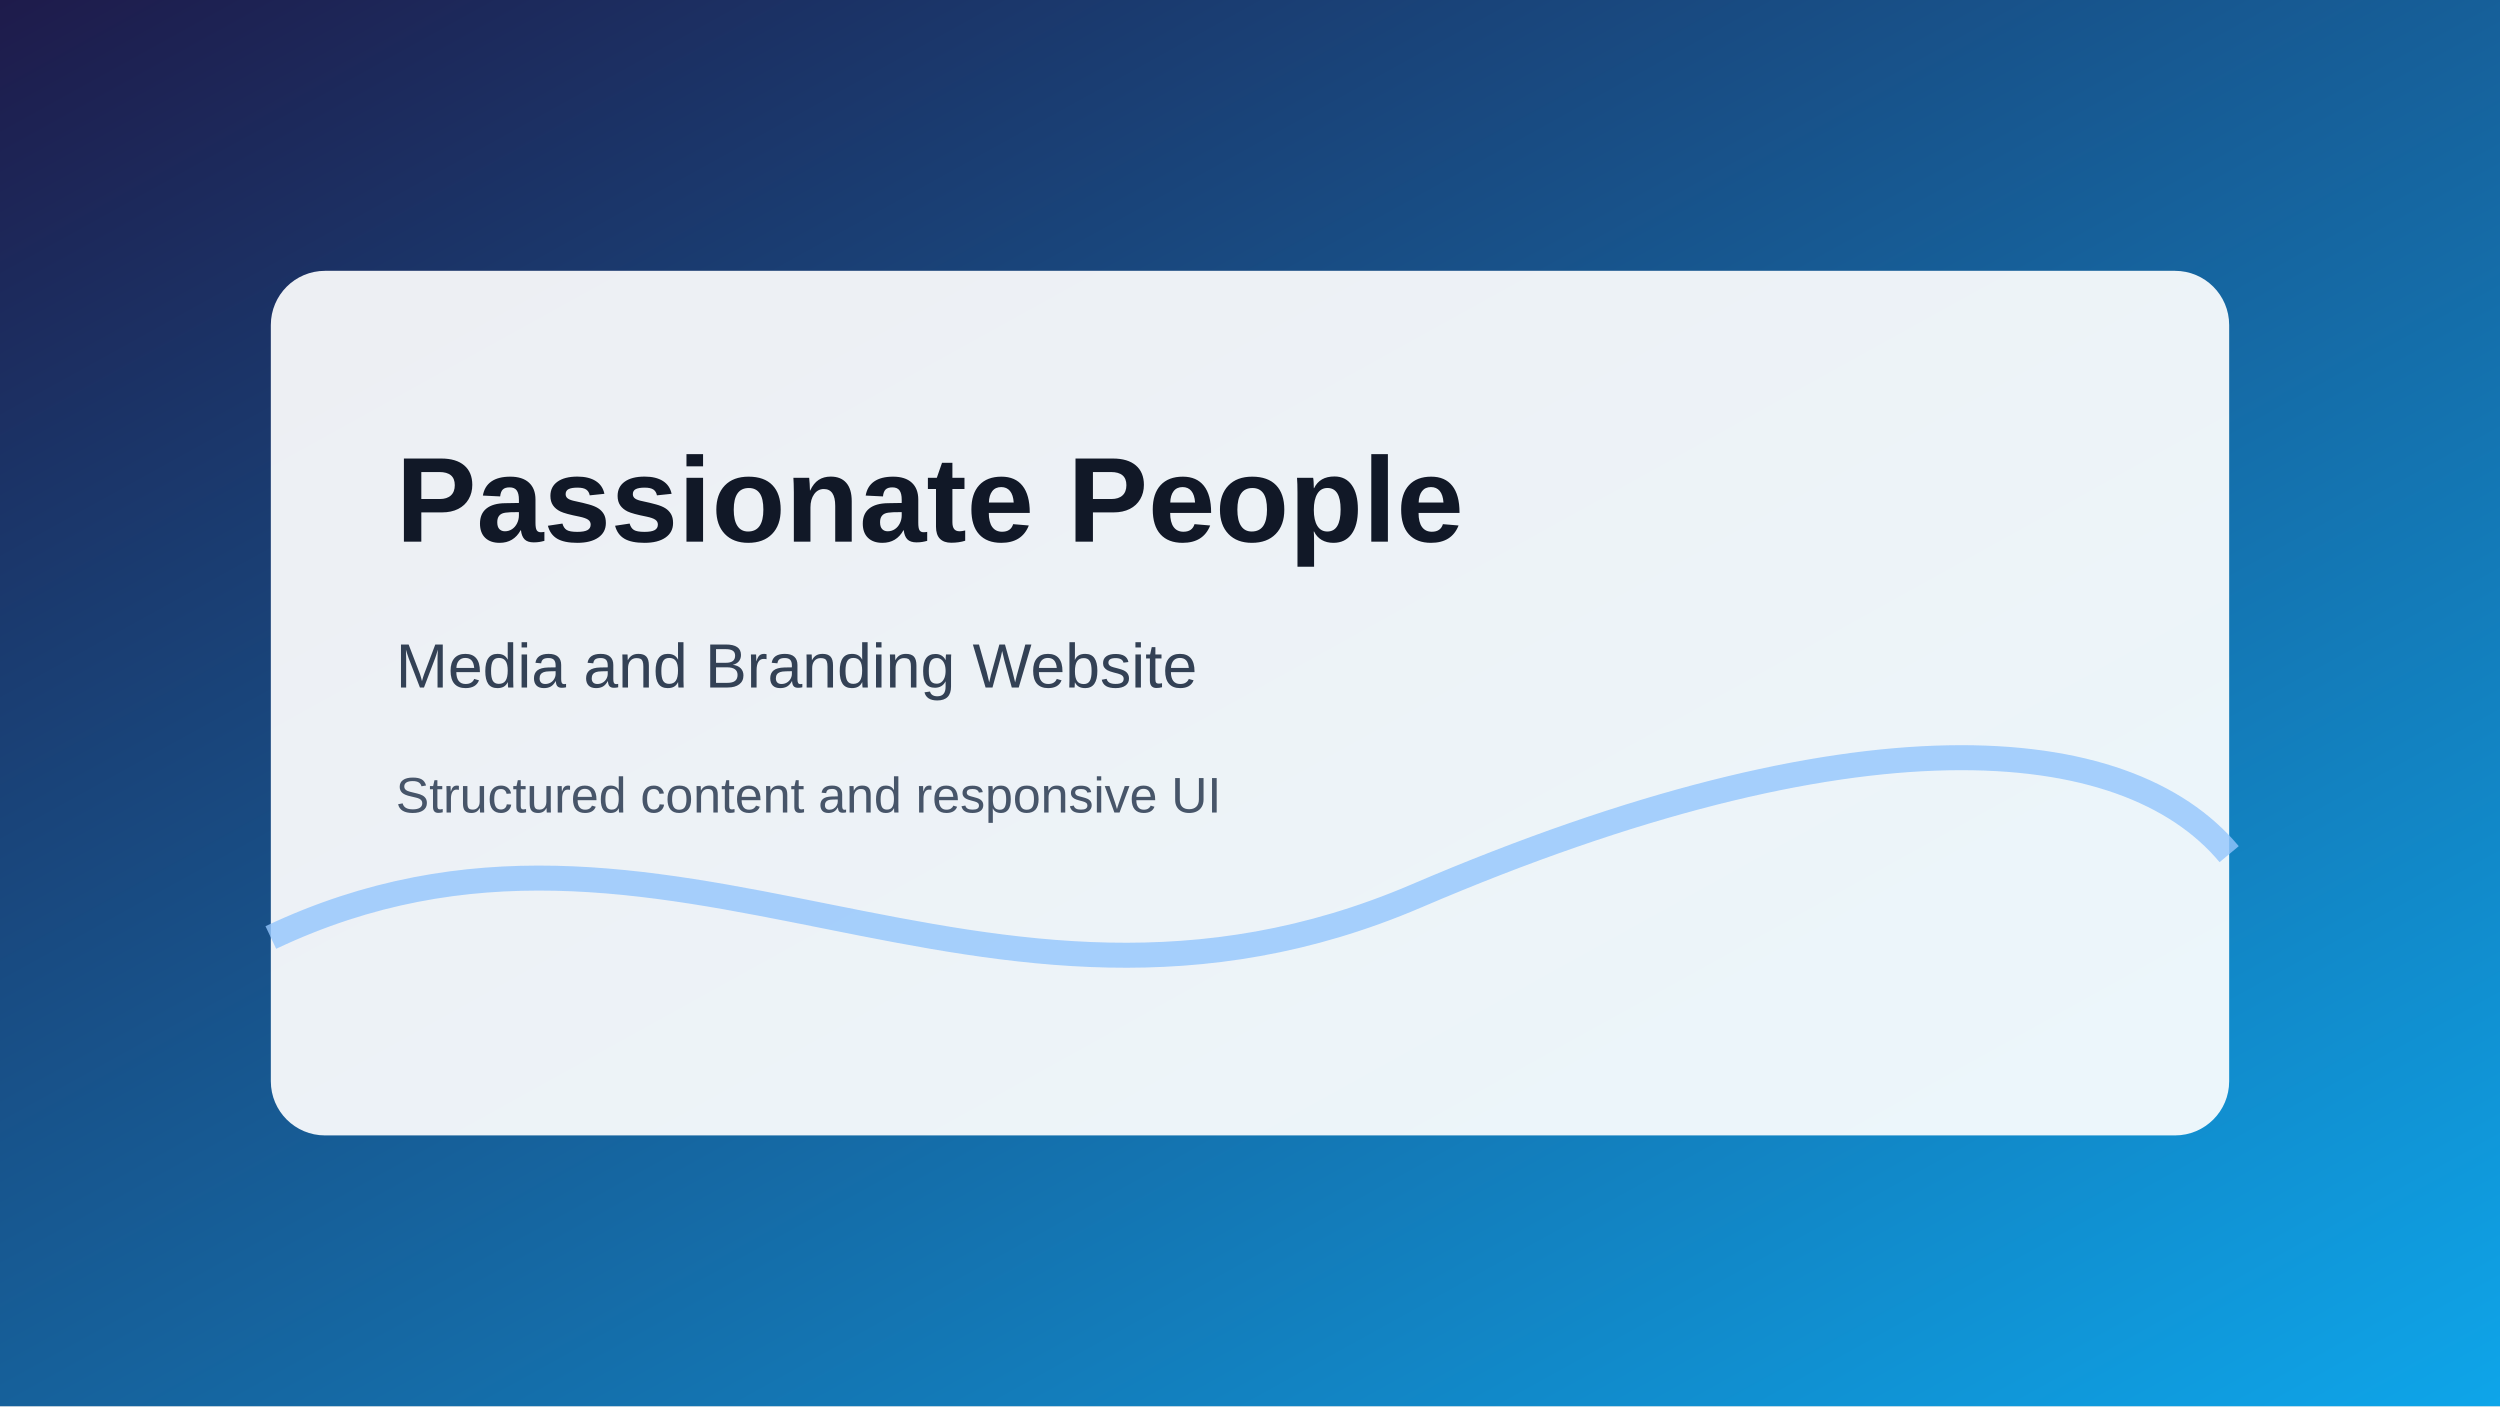
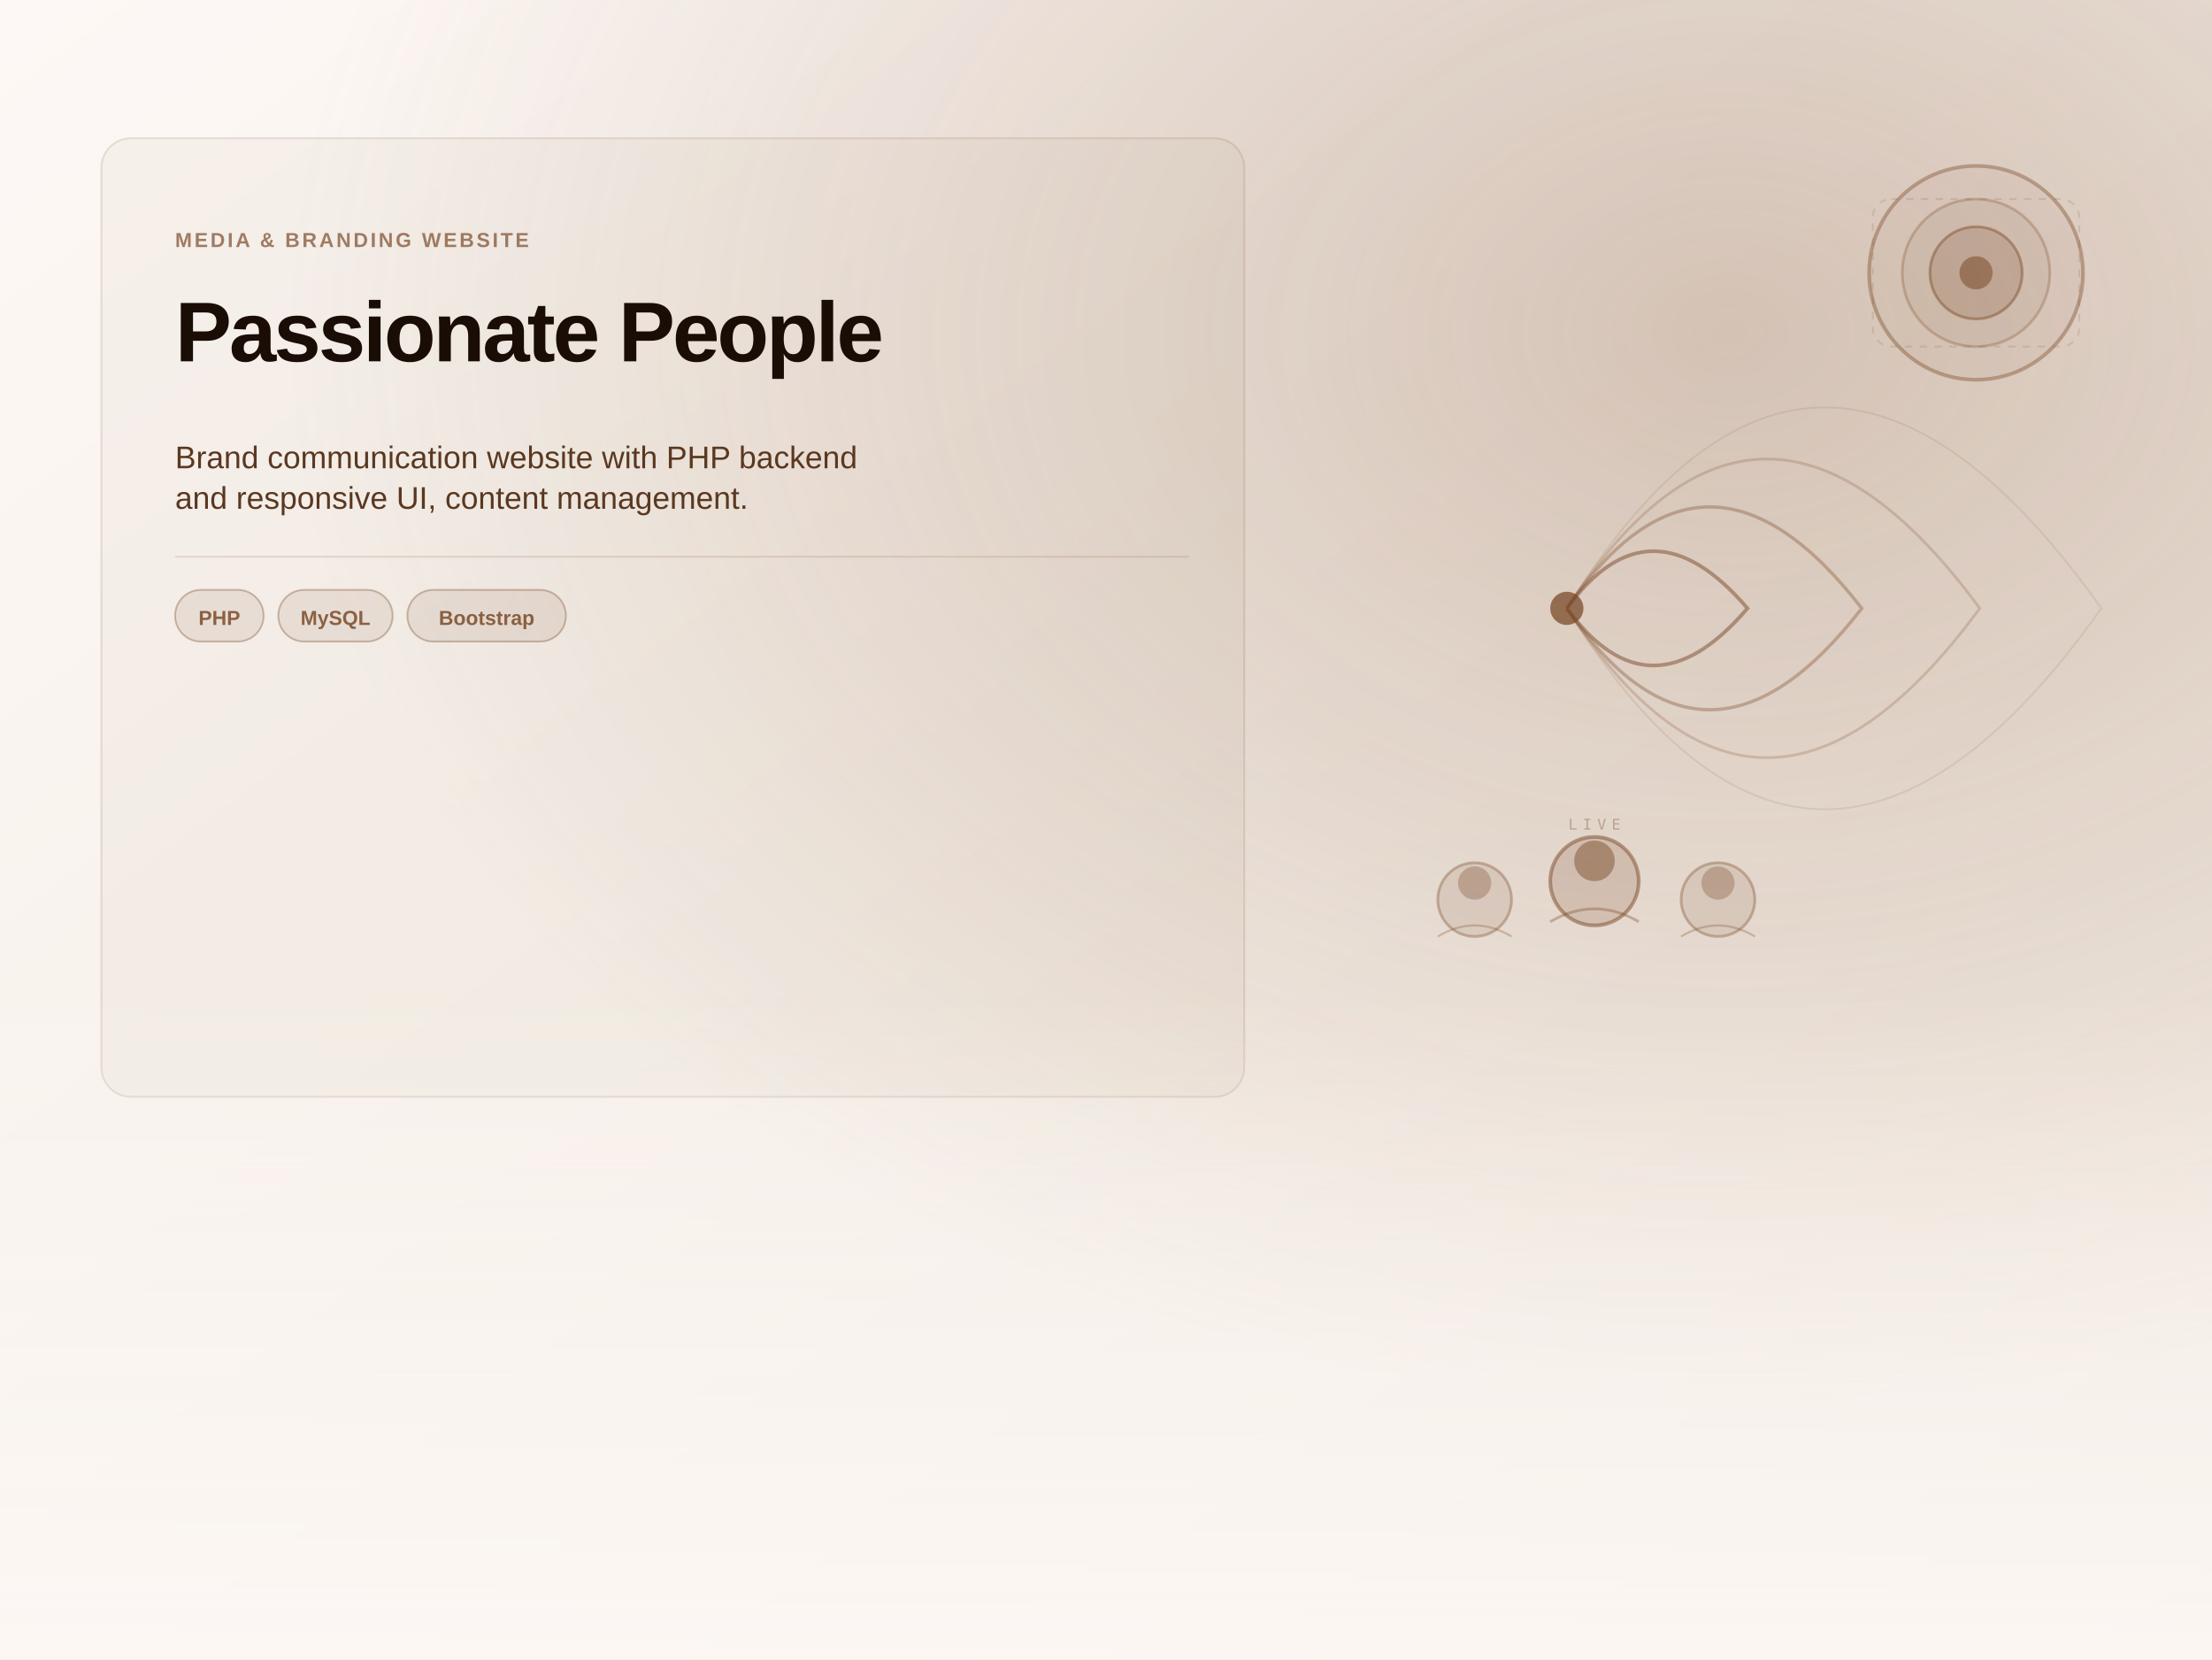
- <svg xmlns="http://www.w3.org/2000/svg" width="1200" height="675" viewBox="0 0 1200 675" role="img" aria-labelledby="t d">
+ <svg xmlns="http://www.w3.org/2000/svg" viewBox="0 0 1200 900" role="img">
  <defs>
-     <linearGradient id="g" x1="0" y1="0" x2="1" y2="1">
-       <stop offset="0%" stop-color="#1e1b4b" />
-       <stop offset="100%" stop-color="#0ea5e9" />
+     <linearGradient id="bg" x1="0" y1="0" x2="1" y2="1">
+       <stop offset="0%" stop-color="#fdf8f5" />
+       <stop offset="100%" stop-color="#f0e8df" />
+     </linearGradient>
+     <radialGradient id="gl" cx="78%" cy="20%" r="65%">
+       <stop offset="0%" stop-color="#7b4b2a" stop-opacity="0.28" />
+       <stop offset="100%" stop-color="#7b4b2a" stop-opacity="0" />
+     </radialGradient>
+     <linearGradient id="fd" x1="0" y1="0" x2="0" y2="1">
+       <stop offset="0%" stop-color="#fdf8f5" stop-opacity="0" />
+       <stop offset="100%" stop-color="#fdf8f5" stop-opacity="0.88" />
    </linearGradient>
  </defs>
-   <rect width="1200" height="675" fill="url(#g)" />
-   <rect x="130" y="130" width="940" height="415" rx="26" fill="#ffffff" opacity="0.92" />
-   <path d="M130 450 C320 360, 470 520, 680 430 S1020 350, 1070 410" fill="none" stroke="#93c5fd" stroke-width="12" opacity="0.8" />
-   <text x="190" y="260" fill="#111827" font-family="Segoe UI, Arial, sans-serif" font-size="58" font-weight="700">Passionate People</text>
-   <text x="190" y="330" fill="#334155" font-family="Segoe UI, Arial, sans-serif" font-size="30">Media and Branding Website</text>
-   <text x="190" y="390" fill="#475569" font-family="Segoe UI, Arial, sans-serif" font-size="24">Structured content and responsive UI</text>
+   <rect width="1200" height="900" fill="url(#bg)" />
+   <rect width="1200" height="900" fill="url(#gl)" />
+   <circle cx="850" cy="330" r="9" fill="#7b4b2a" fill-opacity="0.75" />
+   <path d="M 850,330 Q 895,268 948,330 Q 895,392 850,330" fill="none" stroke="#7b4b2a" stroke-width="2" stroke-opacity="0.5" />
+   <path d="M 850,330 Q 925,220 1010,330 Q 925,440 850,330" fill="none" stroke="#7b4b2a" stroke-width="1.8" stroke-opacity="0.35" />
+   <path d="M 850,330 Q 955,168 1074,330 Q 955,492 850,330" fill="none" stroke="#7b4b2a" stroke-width="1.5" stroke-opacity="0.22" />
+   <path d="M 850,330 Q 985,112 1140,330 Q 985,548 850,330" fill="none" stroke="#7b4b2a" stroke-width="1" stroke-opacity="0.12" />
+   <circle cx="1072" cy="148" r="58" fill="#7b4b2a" fill-opacity="0.05" stroke="#7b4b2a" stroke-opacity="0.4" stroke-width="2" />
+   <circle cx="1072" cy="148" r="40" fill="#7b4b2a" fill-opacity="0.08" stroke="#7b4b2a" stroke-opacity="0.28" stroke-width="1.5" />
+   <circle cx="1072" cy="148" r="25" fill="#7b4b2a" fill-opacity="0.18" stroke="#7b4b2a" stroke-opacity="0.45" stroke-width="1.5" />
+   <circle cx="1072" cy="148" r="9" fill="#7b4b2a" fill-opacity="0.55" />
+   <rect x="1016" y="108" width="112" height="80" rx="10" fill="none" stroke="#7b4b2a" stroke-opacity="0.16" stroke-width="1" stroke-dasharray="4 4" />
+   <circle cx="800" cy="488" r="20" fill="#7b4b2a" fill-opacity="0.12" stroke="#7b4b2a" stroke-opacity="0.35" stroke-width="1.5" />
+   <ellipse cx="800" cy="479" rx="9" ry="9" fill="#7b4b2a" fill-opacity="0.32" />
+   <path d="M 780,508 Q 800,496 820,508" fill="none" stroke="#7b4b2a" stroke-opacity="0.28" stroke-width="1.2" />
+   <circle cx="865" cy="478" r="24" fill="#7b4b2a" fill-opacity="0.18" stroke="#7b4b2a" stroke-opacity="0.5" stroke-width="2" />
+   <ellipse cx="865" cy="467" rx="11" ry="11" fill="#7b4b2a" fill-opacity="0.48" />
+   <path d="M 841,500 Q 865,486 889,500" fill="none" stroke="#7b4b2a" stroke-opacity="0.35" stroke-width="1.5" />
+   <circle cx="932" cy="488" r="20" fill="#7b4b2a" fill-opacity="0.12" stroke="#7b4b2a" stroke-opacity="0.35" stroke-width="1.5" />
+   <ellipse cx="932" cy="479" rx="9" ry="9" fill="#7b4b2a" fill-opacity="0.32" />
+   <path d="M 912,508 Q 932,496 952,508" fill="none" stroke="#7b4b2a" stroke-opacity="0.28" stroke-width="1.2" />
+   <text x="865" y="450" text-anchor="middle" font-family="monospace" font-size="8" fill="#7b4b2a" fill-opacity="0.38" letter-spacing="3">LIVE</text>
+   <rect x="55" y="75" width="620" height="520" rx="16" fill="#7b4b2a" fill-opacity="0.04" stroke="#7b4b2a" stroke-opacity="0.15" stroke-width="1" />
+   <text x="95" y="134" font-family="'Segoe UI',Arial,sans-serif" font-size="11" font-weight="600" fill="#7b4b2a" fill-opacity="0.7" letter-spacing="0.12em">MEDIA &amp; BRANDING WEBSITE</text>
+   <text x="95" y="196" font-family="'Segoe UI',Arial,sans-serif" font-size="46" font-weight="700" fill="#1a0d05" letter-spacing="-0.03em">Passionate People</text>
+   <text x="95" y="254" font-family="'Segoe UI',Arial,sans-serif" font-size="17" font-weight="400" fill="#5a3820" fill-opacity="1">Brand communication website with PHP backend</text>
+   <text x="95" y="276" font-family="'Segoe UI',Arial,sans-serif" font-size="17" font-weight="400" fill="#5a3820" fill-opacity="1">and responsive UI, content management.</text>
+   <line x1="95" y1="302" x2="645" y2="302" stroke="#7b4b2a" stroke-opacity="0.15" stroke-width="1" />
+   <rect x="95" y="320" width="48" height="28" rx="14" fill="#7b4b2a" fill-opacity="0.1" stroke="#7b4b2a" stroke-opacity="0.35" stroke-width="1" />
+   <text x="119" y="339" text-anchor="middle" font-family="'Segoe UI',Arial,sans-serif" font-size="11" font-weight="600" fill="#7b4b2a" fill-opacity="0.85">PHP</text>
+   <rect x="151" y="320" width="62" height="28" rx="14" fill="#7b4b2a" fill-opacity="0.1" stroke="#7b4b2a" stroke-opacity="0.35" stroke-width="1" />
+   <text x="182" y="339" text-anchor="middle" font-family="'Segoe UI',Arial,sans-serif" font-size="11" font-weight="600" fill="#7b4b2a" fill-opacity="0.85">MySQL</text>
+   <rect x="221" y="320" width="86" height="28" rx="14" fill="#7b4b2a" fill-opacity="0.1" stroke="#7b4b2a" stroke-opacity="0.35" stroke-width="1" />
+   <text x="264" y="339" text-anchor="middle" font-family="'Segoe UI',Arial,sans-serif" font-size="11" font-weight="600" fill="#7b4b2a" fill-opacity="0.85">Bootstrap</text>
+   <rect x="0" y="540" width="1200" height="360" fill="url(#fd)" />
</svg>
